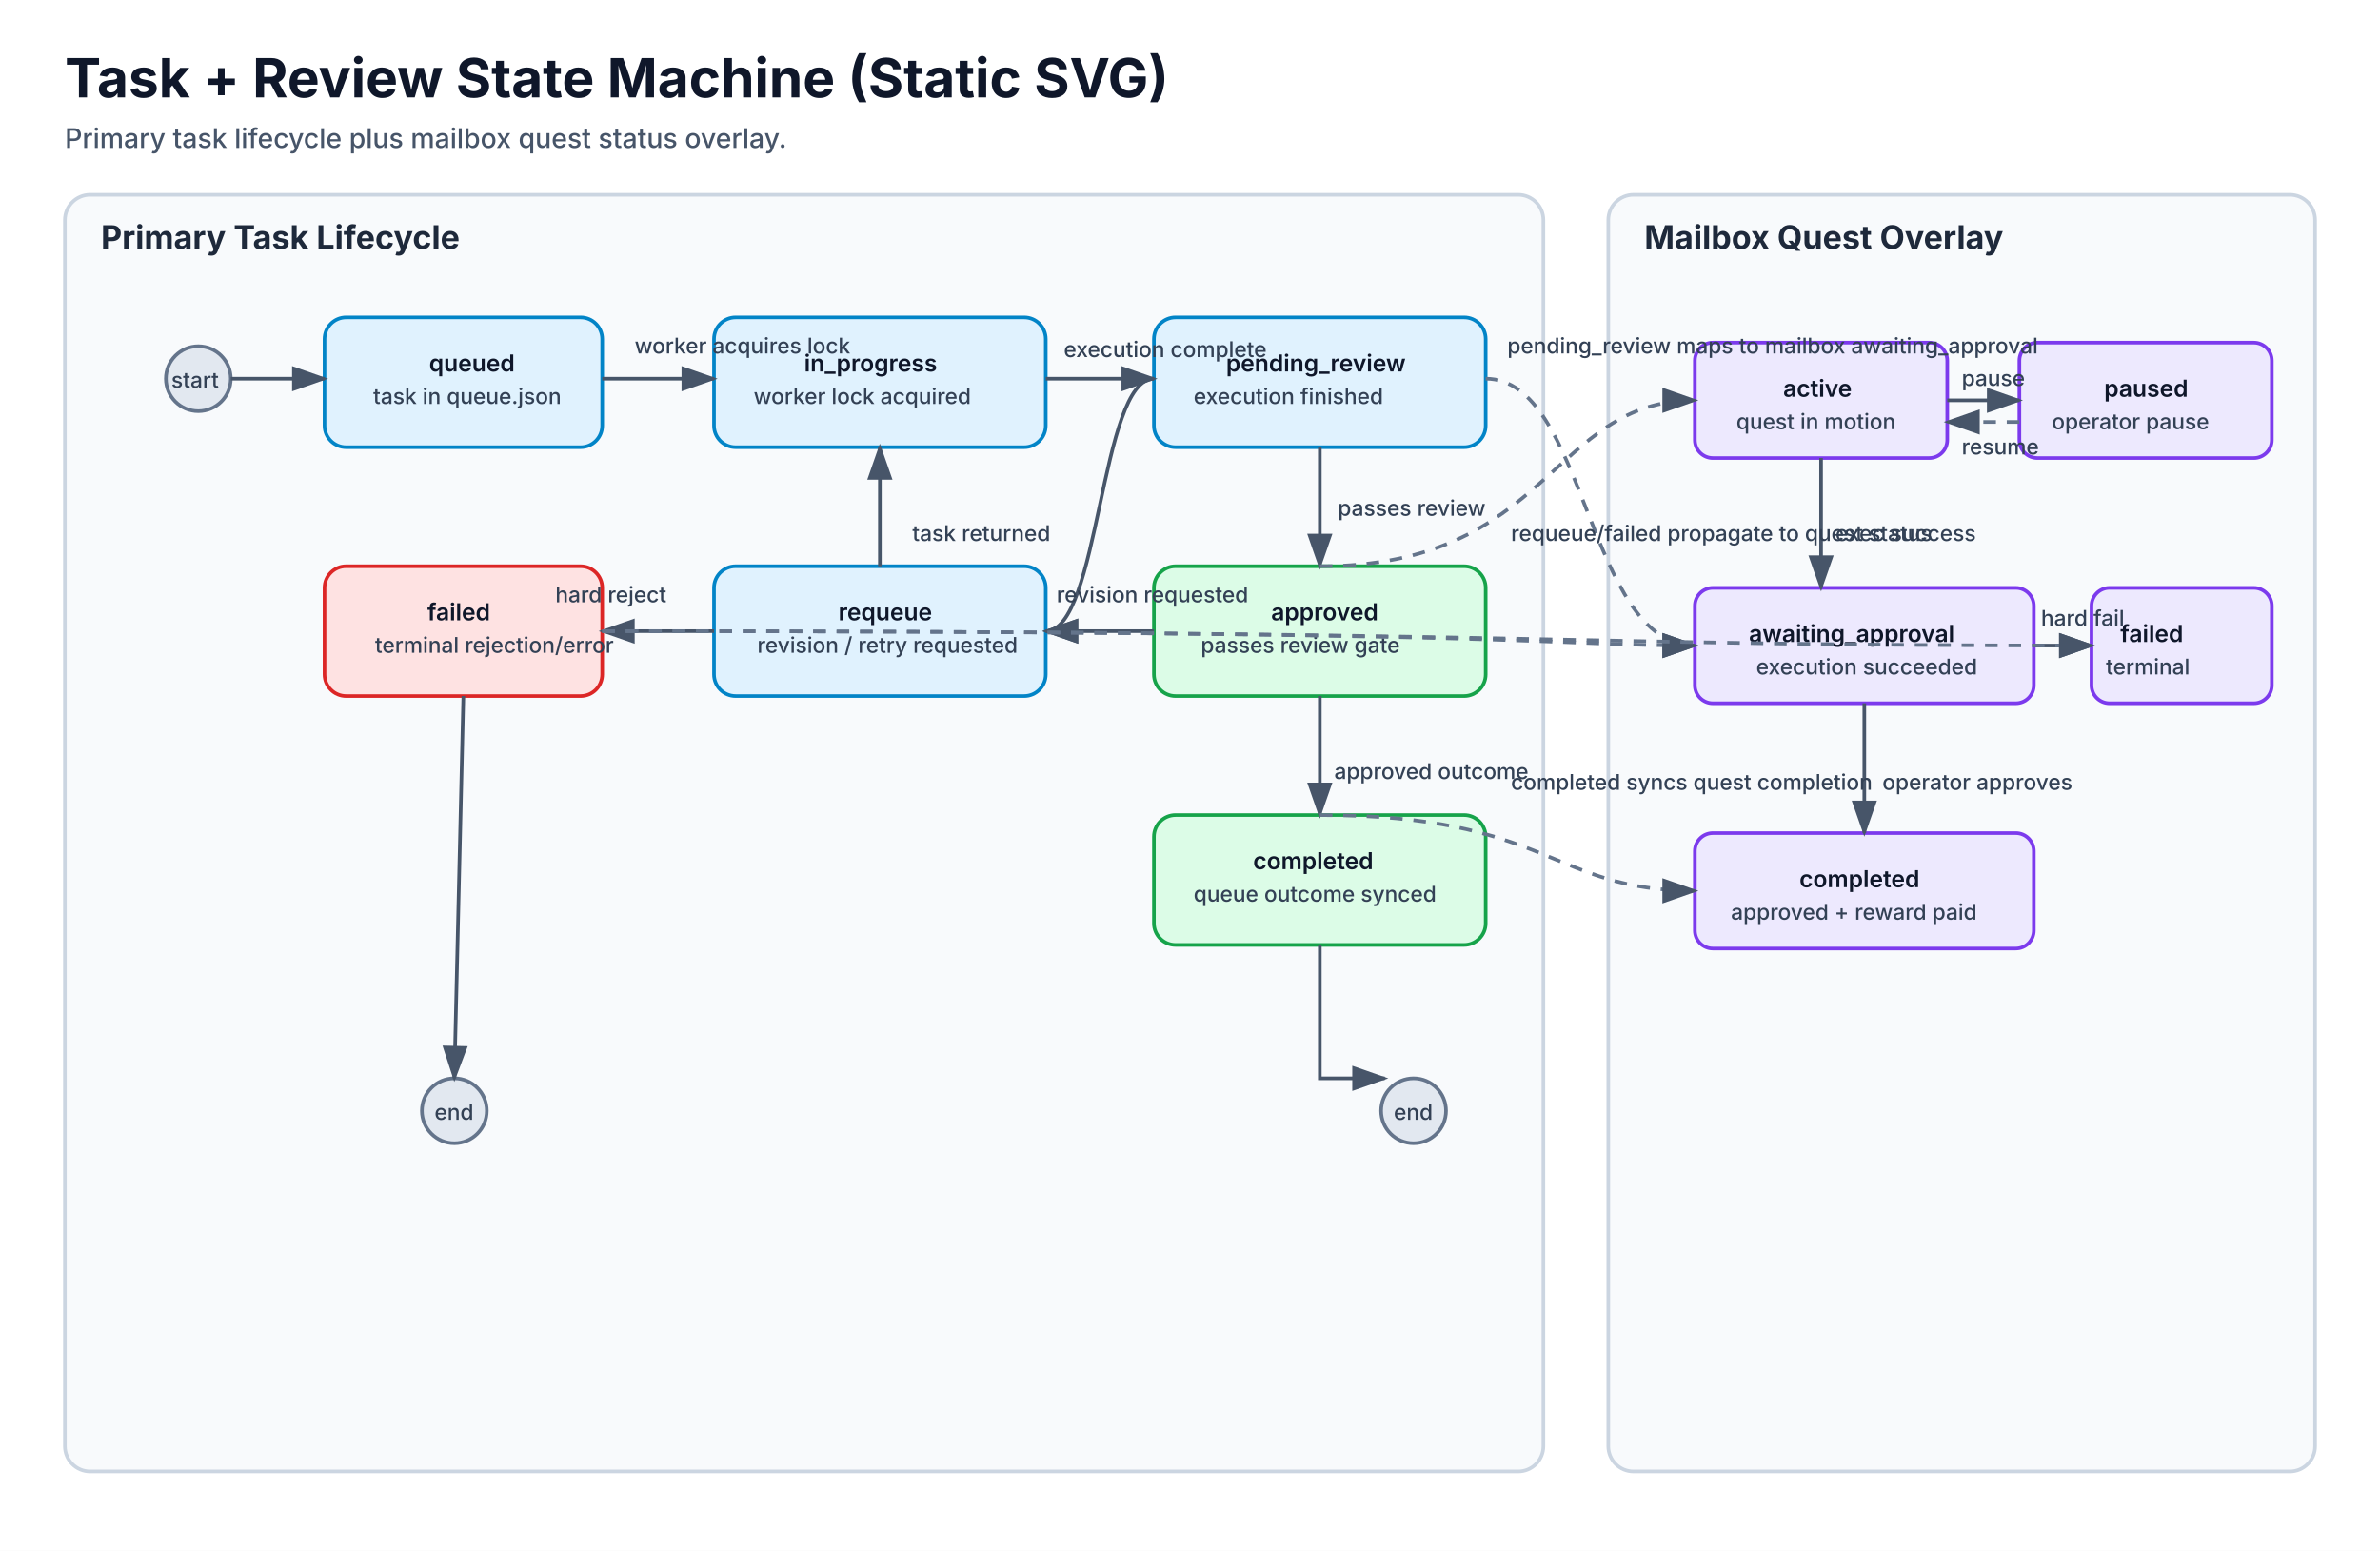
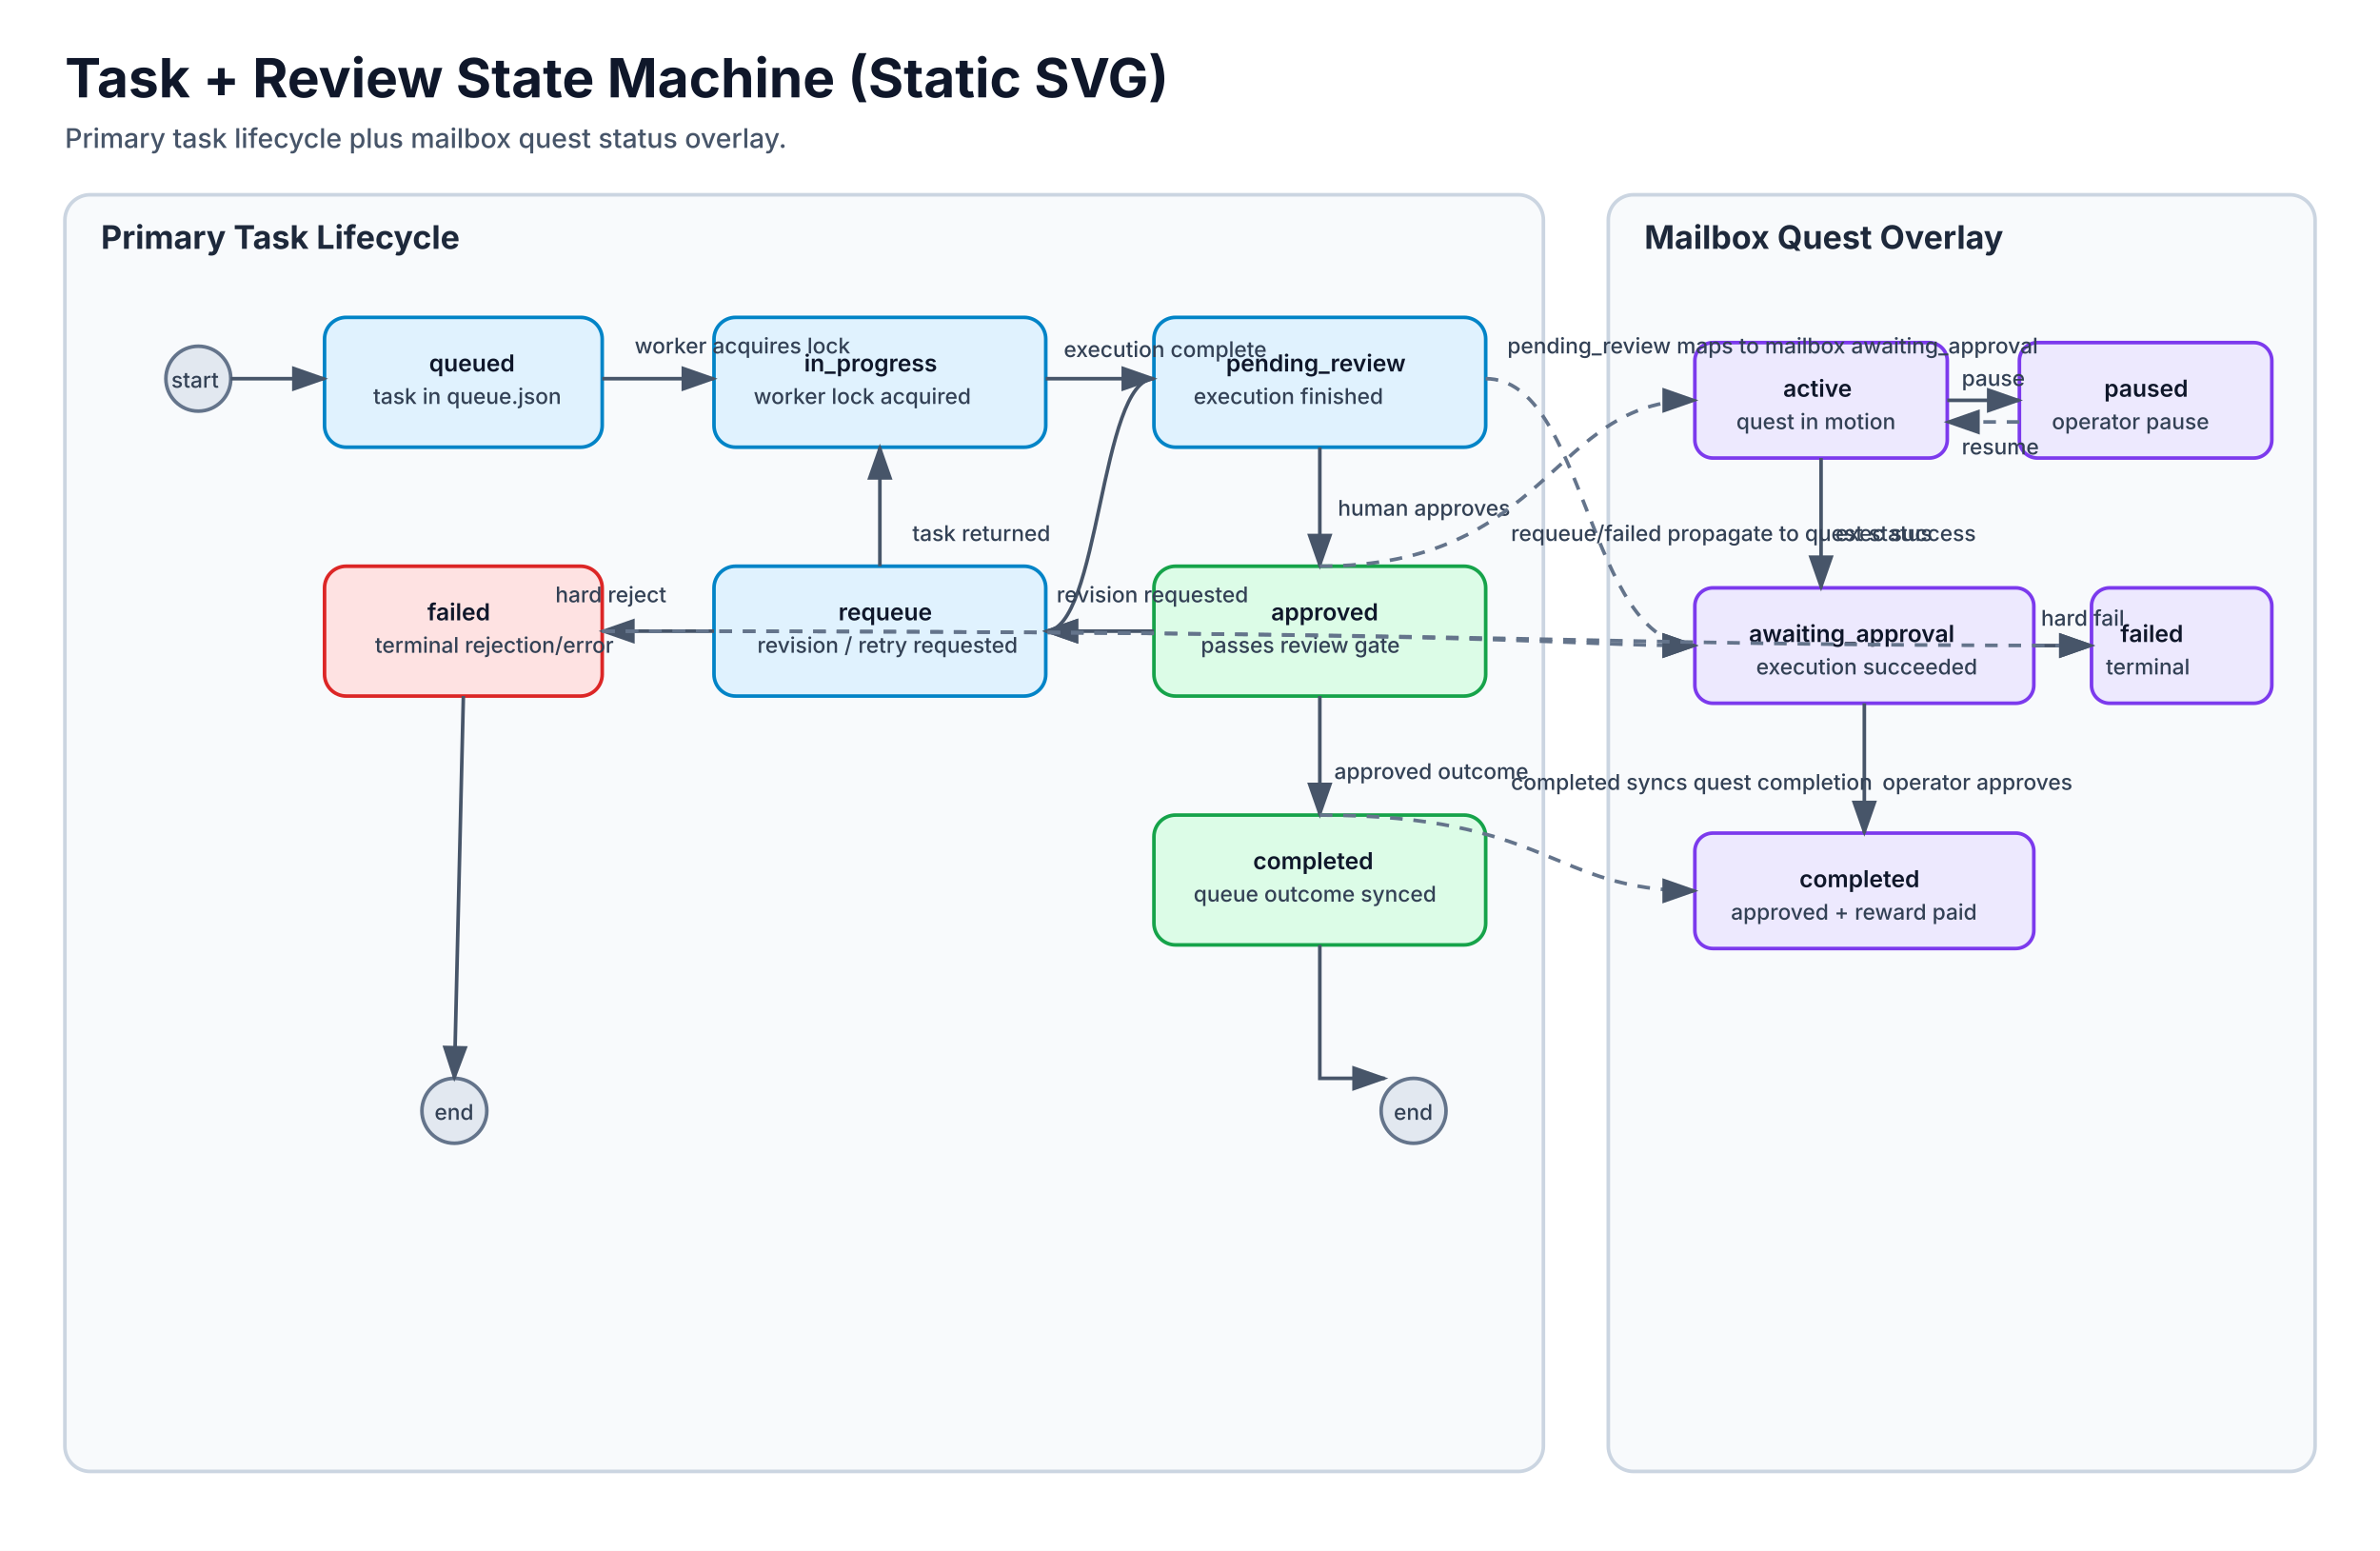
<svg xmlns="http://www.w3.org/2000/svg" width="1320" height="860" viewBox="0 0 1320 860" role="img" aria-labelledby="title desc">
  <defs>
    <marker id="arrow" markerWidth="10" markerHeight="7" refX="9" refY="3.5" orient="auto">
      <polygon points="0 0, 10 3.5, 0 7" fill="#475569" />
    </marker>
    <style>
      .title { font: 700 30px Inter,Segoe UI,Arial,sans-serif; fill: #0f172a; }
      .subtitle { font: 500 15px Inter,Segoe UI,Arial,sans-serif; fill: #475569; }
      .group { fill: #f8fafc; stroke: #cbd5e1; stroke-width: 2; rx: 14; }
      .group-label { font: 700 18px Inter,Segoe UI,Arial,sans-serif; fill: #1e293b; }
      .state { fill: #e0f2fe; stroke: #0284c7; stroke-width: 2; rx: 12; }
      .state-alt { fill: #dcfce7; stroke: #16a34a; stroke-width: 2; rx: 12; }
      .state-end { fill: #fee2e2; stroke: #dc2626; stroke-width: 2; rx: 12; }
      .overlay { fill: #ede9fe; stroke: #7c3aed; stroke-width: 2; rx: 10; }
      .text { font: 600 13px Inter,Segoe UI,Arial,sans-serif; fill: #0f172a; }
      .small { font: 500 12px Inter,Segoe UI,Arial,sans-serif; fill: #334155; }
      .edge { stroke: #475569; stroke-width: 2; fill: none; marker-end: url(#arrow); }
      .edge-dash { stroke: #64748b; stroke-width: 2; fill: none; stroke-dasharray: 7 6; marker-end: url(#arrow); }
    </style>
  </defs>
  <rect x="0" y="0" width="1320" height="860" fill="#ffffff" />
  <text x="36" y="54" class="title">Task + Review State Machine (Static SVG)</text>
  <text x="36" y="82" class="subtitle">Primary task lifecycle plus mailbox quest status overlay.</text>
  <rect x="36" y="108" width="820" height="708" class="group" />
  <text x="56" y="138" class="group-label">Primary Task Lifecycle</text>
  <circle cx="110" cy="210" r="18" fill="#e2e8f0" stroke="#64748b" stroke-width="2" />
  <text x="95" y="215" class="small">start</text>
  <rect x="180" y="176" width="154" height="72" class="state" />
  <text x="238" y="206" class="text">queued</text>
  <text x="207" y="224" class="small">task in queue.json</text>
  <rect x="396" y="176" width="184" height="72" class="state" />
  <text x="446" y="206" class="text">in_progress</text>
  <text x="418" y="224" class="small">worker lock acquired</text>
  <rect x="640" y="176" width="184" height="72" class="state" />
  <text x="680" y="206" class="text">pending_review</text>
  <text x="662" y="224" class="small">execution finished</text>
  <rect x="640" y="314" width="184" height="72" class="state-alt" />
  <text x="705" y="344" class="text">approved</text>
  <text x="666" y="362" class="small">passes review gate</text>
  <rect x="396" y="314" width="184" height="72" class="state" />
  <text x="465" y="344" class="text">requeue</text>
  <text x="420" y="362" class="small">revision / retry requested</text>
  <rect x="180" y="314" width="154" height="72" class="state-end" />
  <text x="237" y="344" class="text">failed</text>
  <text x="208" y="362" class="small">terminal rejection/error</text>
  <rect x="640" y="452" width="184" height="72" class="state-alt" />
  <text x="695" y="482" class="text">completed</text>
  <text x="662" y="500" class="small">queue outcome synced</text>
  <circle cx="784" cy="616" r="18" fill="#e2e8f0" stroke="#64748b" stroke-width="2" />
  <text x="773" y="621" class="small">end</text>
  <circle cx="252" cy="616" r="18" fill="#e2e8f0" stroke="#64748b" stroke-width="2" />
  <text x="241" y="621" class="small">end</text>
  <path d="M128 210 L180 210" class="edge" />
  <path d="M334 210 L396 210" class="edge" />
  <path d="M580 210 L640 210" class="edge" />
  <path d="M732 248 L732 314" class="edge" />
  <path d="M640 350 L580 350" class="edge" />
  <path d="M488 314 L488 248" class="edge" />
  <path d="M640 210 C610 210, 610 350, 580 350" class="edge" />
  <path d="M396 350 L334 350" class="edge" />
  <path d="M732 386 L732 452" class="edge" />
  <path d="M732 524 L732 598 L768 598" class="edge" />
  <path d="M257 386 L252 598" class="edge" />
  <text x="352" y="196" class="small">worker acquires lock</text>
  <text x="590" y="198" class="small">execution complete</text>
-   <text x="742" y="286" class="small">passes review</text>
+   <text x="742" y="286" class="small">human approves</text>
  <text x="506" y="300" class="small">task returned</text>
  <text x="586" y="334" class="small">revision requested</text>
  <text x="308" y="334" class="small">hard reject</text>
  <text x="740" y="432" class="small">approved outcome</text>
  <rect x="892" y="108" width="392" height="708" class="group" />
  <text x="912" y="138" class="group-label">Mailbox Quest Overlay</text>
  <rect x="940" y="190" width="140" height="64" class="overlay" />
  <text x="989" y="220" class="text">active</text>
  <text x="963" y="238" class="small">quest in motion</text>
  <rect x="1120" y="190" width="140" height="64" class="overlay" />
  <text x="1167" y="220" class="text">paused</text>
  <text x="1138" y="238" class="small">operator pause</text>
  <rect x="940" y="326" width="188" height="64" class="overlay" />
  <text x="970" y="356" class="text">awaiting_approval</text>
  <text x="974" y="374" class="small">execution succeeded</text>
  <rect x="1160" y="326" width="100" height="64" class="overlay" />
  <text x="1176" y="356" class="text">failed</text>
  <text x="1168" y="374" class="small">terminal</text>
  <rect x="940" y="462" width="188" height="64" class="overlay" />
  <text x="998" y="492" class="text">completed</text>
  <text x="960" y="510" class="small">approved + reward paid</text>
  <path d="M1080 222 L1120 222" class="edge" />
  <path d="M1120 234 L1080 234" class="edge-dash" />
  <path d="M1010 254 L1010 326" class="edge" />
  <path d="M1034 390 L1034 462" class="edge" />
  <path d="M1128 358 L1160 358" class="edge" />
  <text x="1088" y="214" class="small">pause</text>
  <text x="1088" y="252" class="small">resume</text>
  <text x="1018" y="300" class="small">exec success</text>
  <text x="1044" y="438" class="small">operator approves</text>
  <text x="1132" y="347" class="small">hard fail</text>
  <path d="M824 210 C880 210, 880 358, 940 358" class="edge-dash" />
  <path d="M732 314 C860 314, 860 222, 940 222" class="edge-dash" />
  <path d="M334 350 C860 350, 860 358, 940 358" class="edge-dash" />
  <path d="M732 452 C860 452, 860 494, 940 494" class="edge-dash" />
  <path d="M334 350 C860 350, 860 358, 1160 358" class="edge-dash" />
  <text x="836" y="196" class="small">pending_review maps to mailbox awaiting_approval</text>
  <text x="838" y="300" class="small">requeue/failed propagate to quest status</text>
  <text x="838" y="438" class="small">completed syncs quest completion</text>
</svg>
